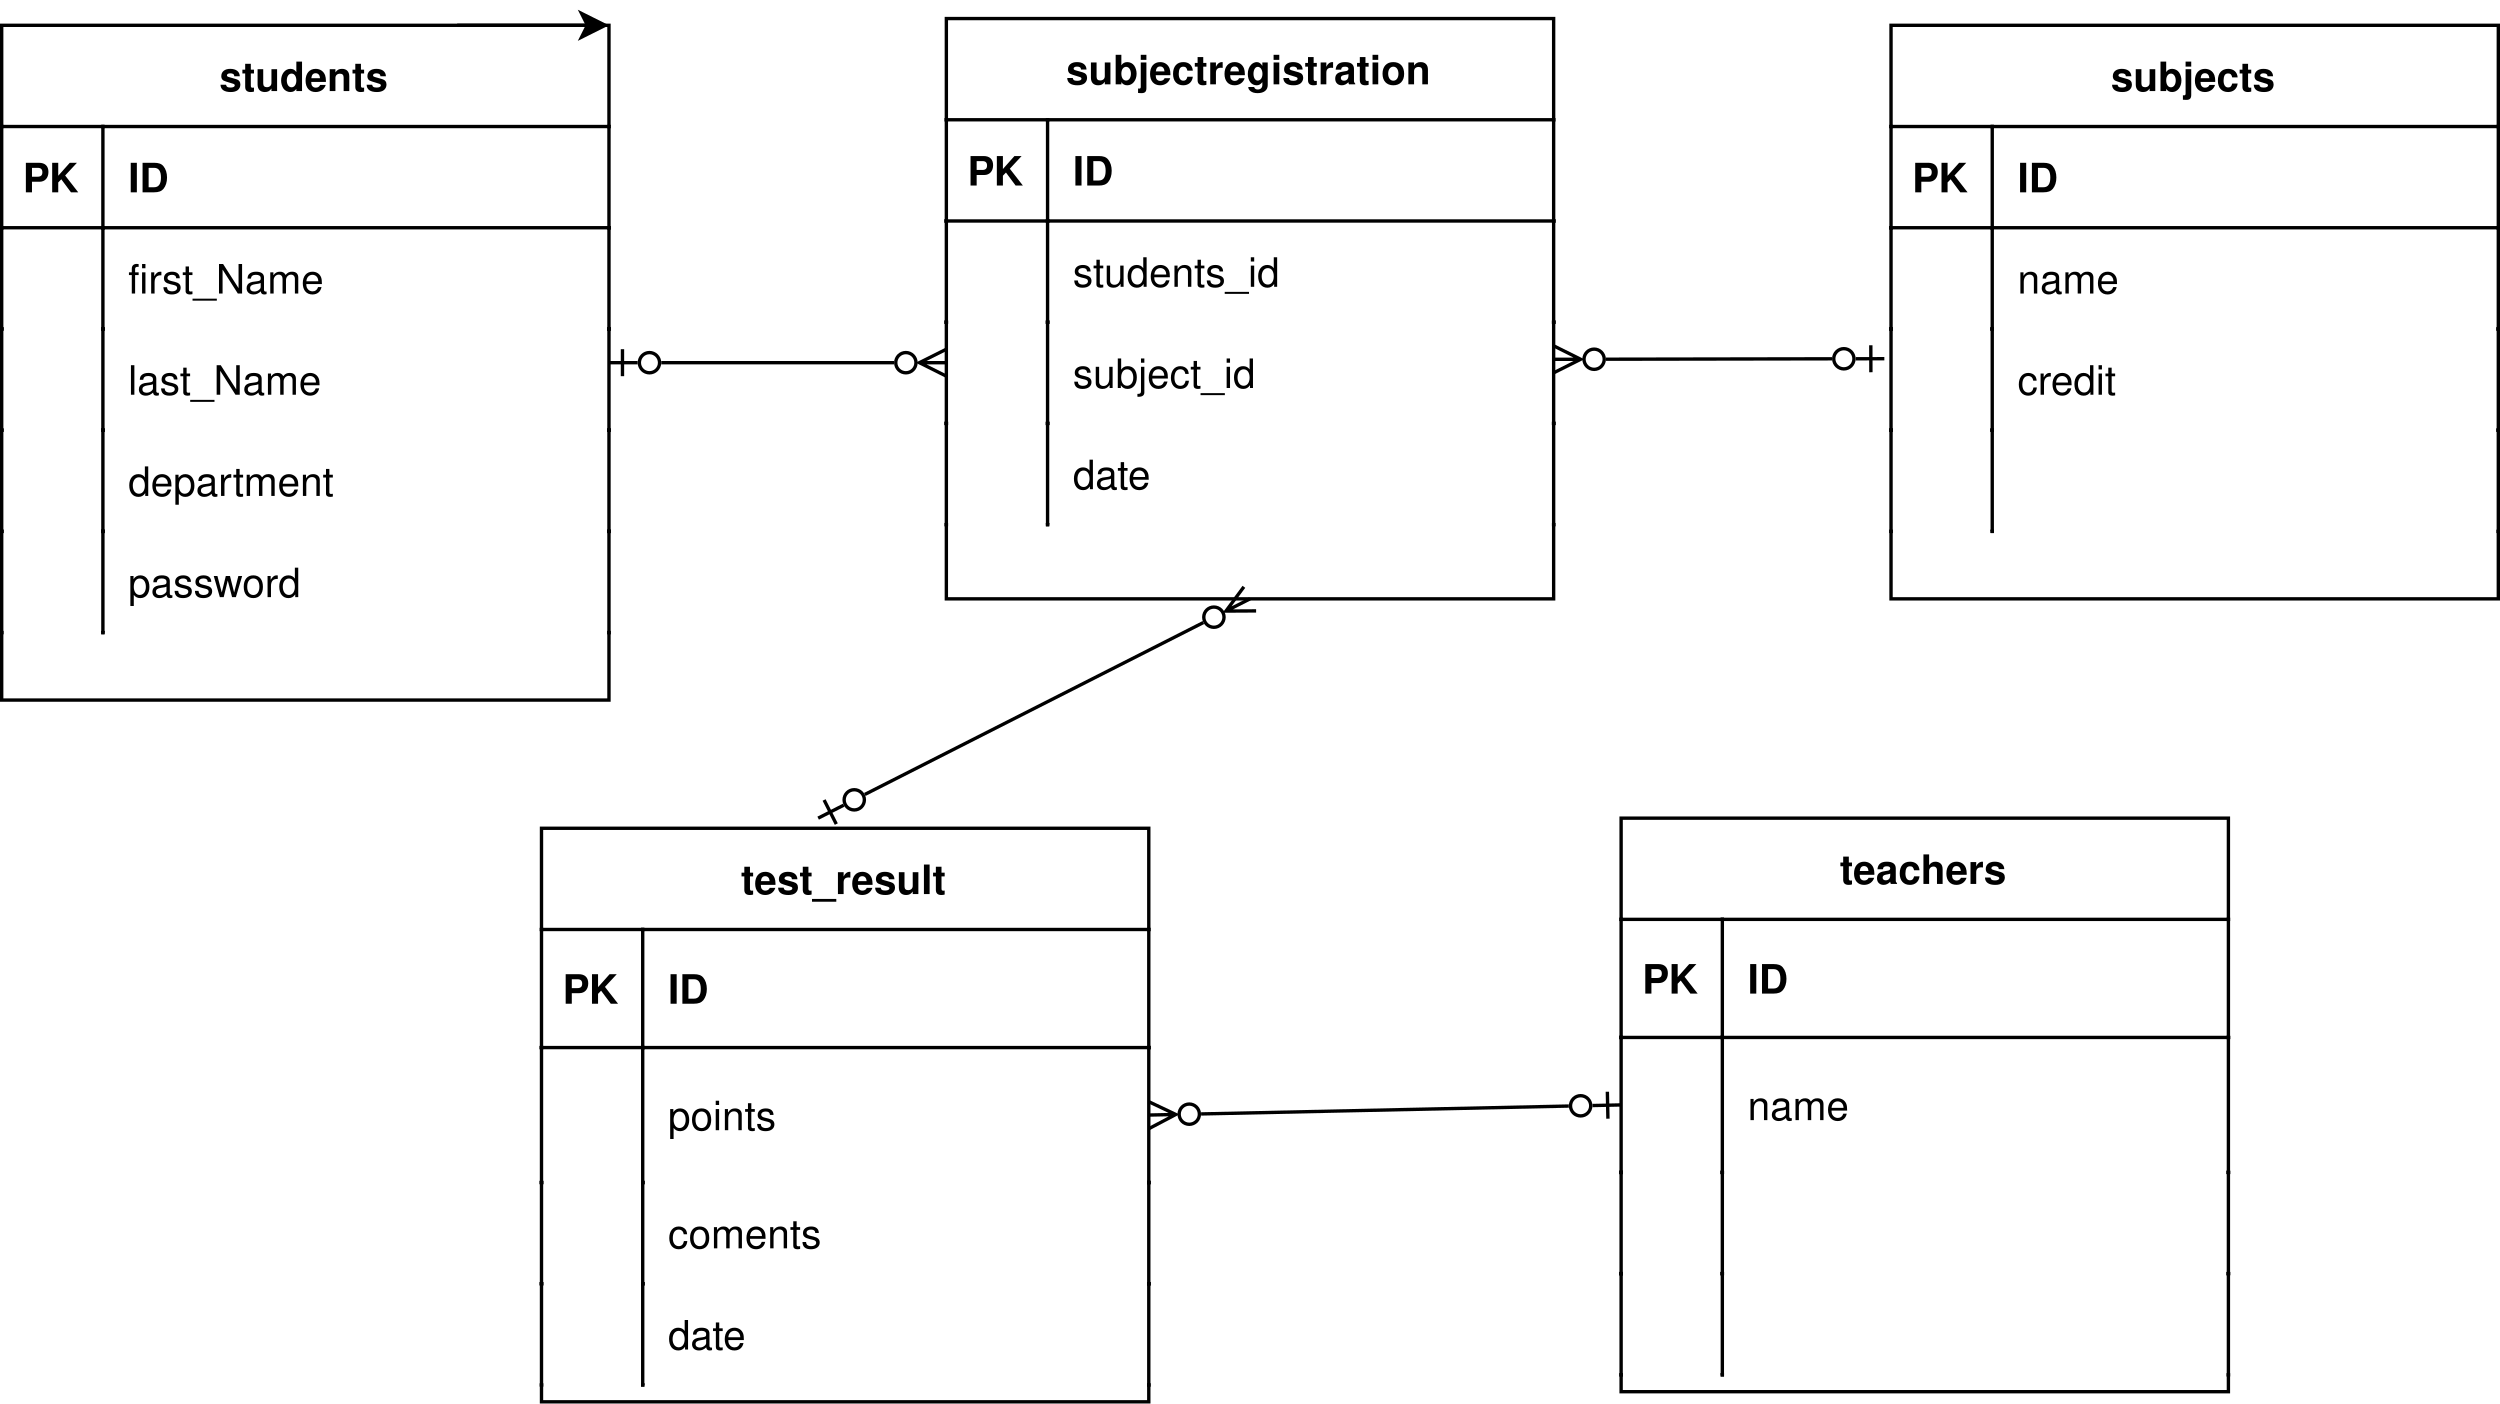
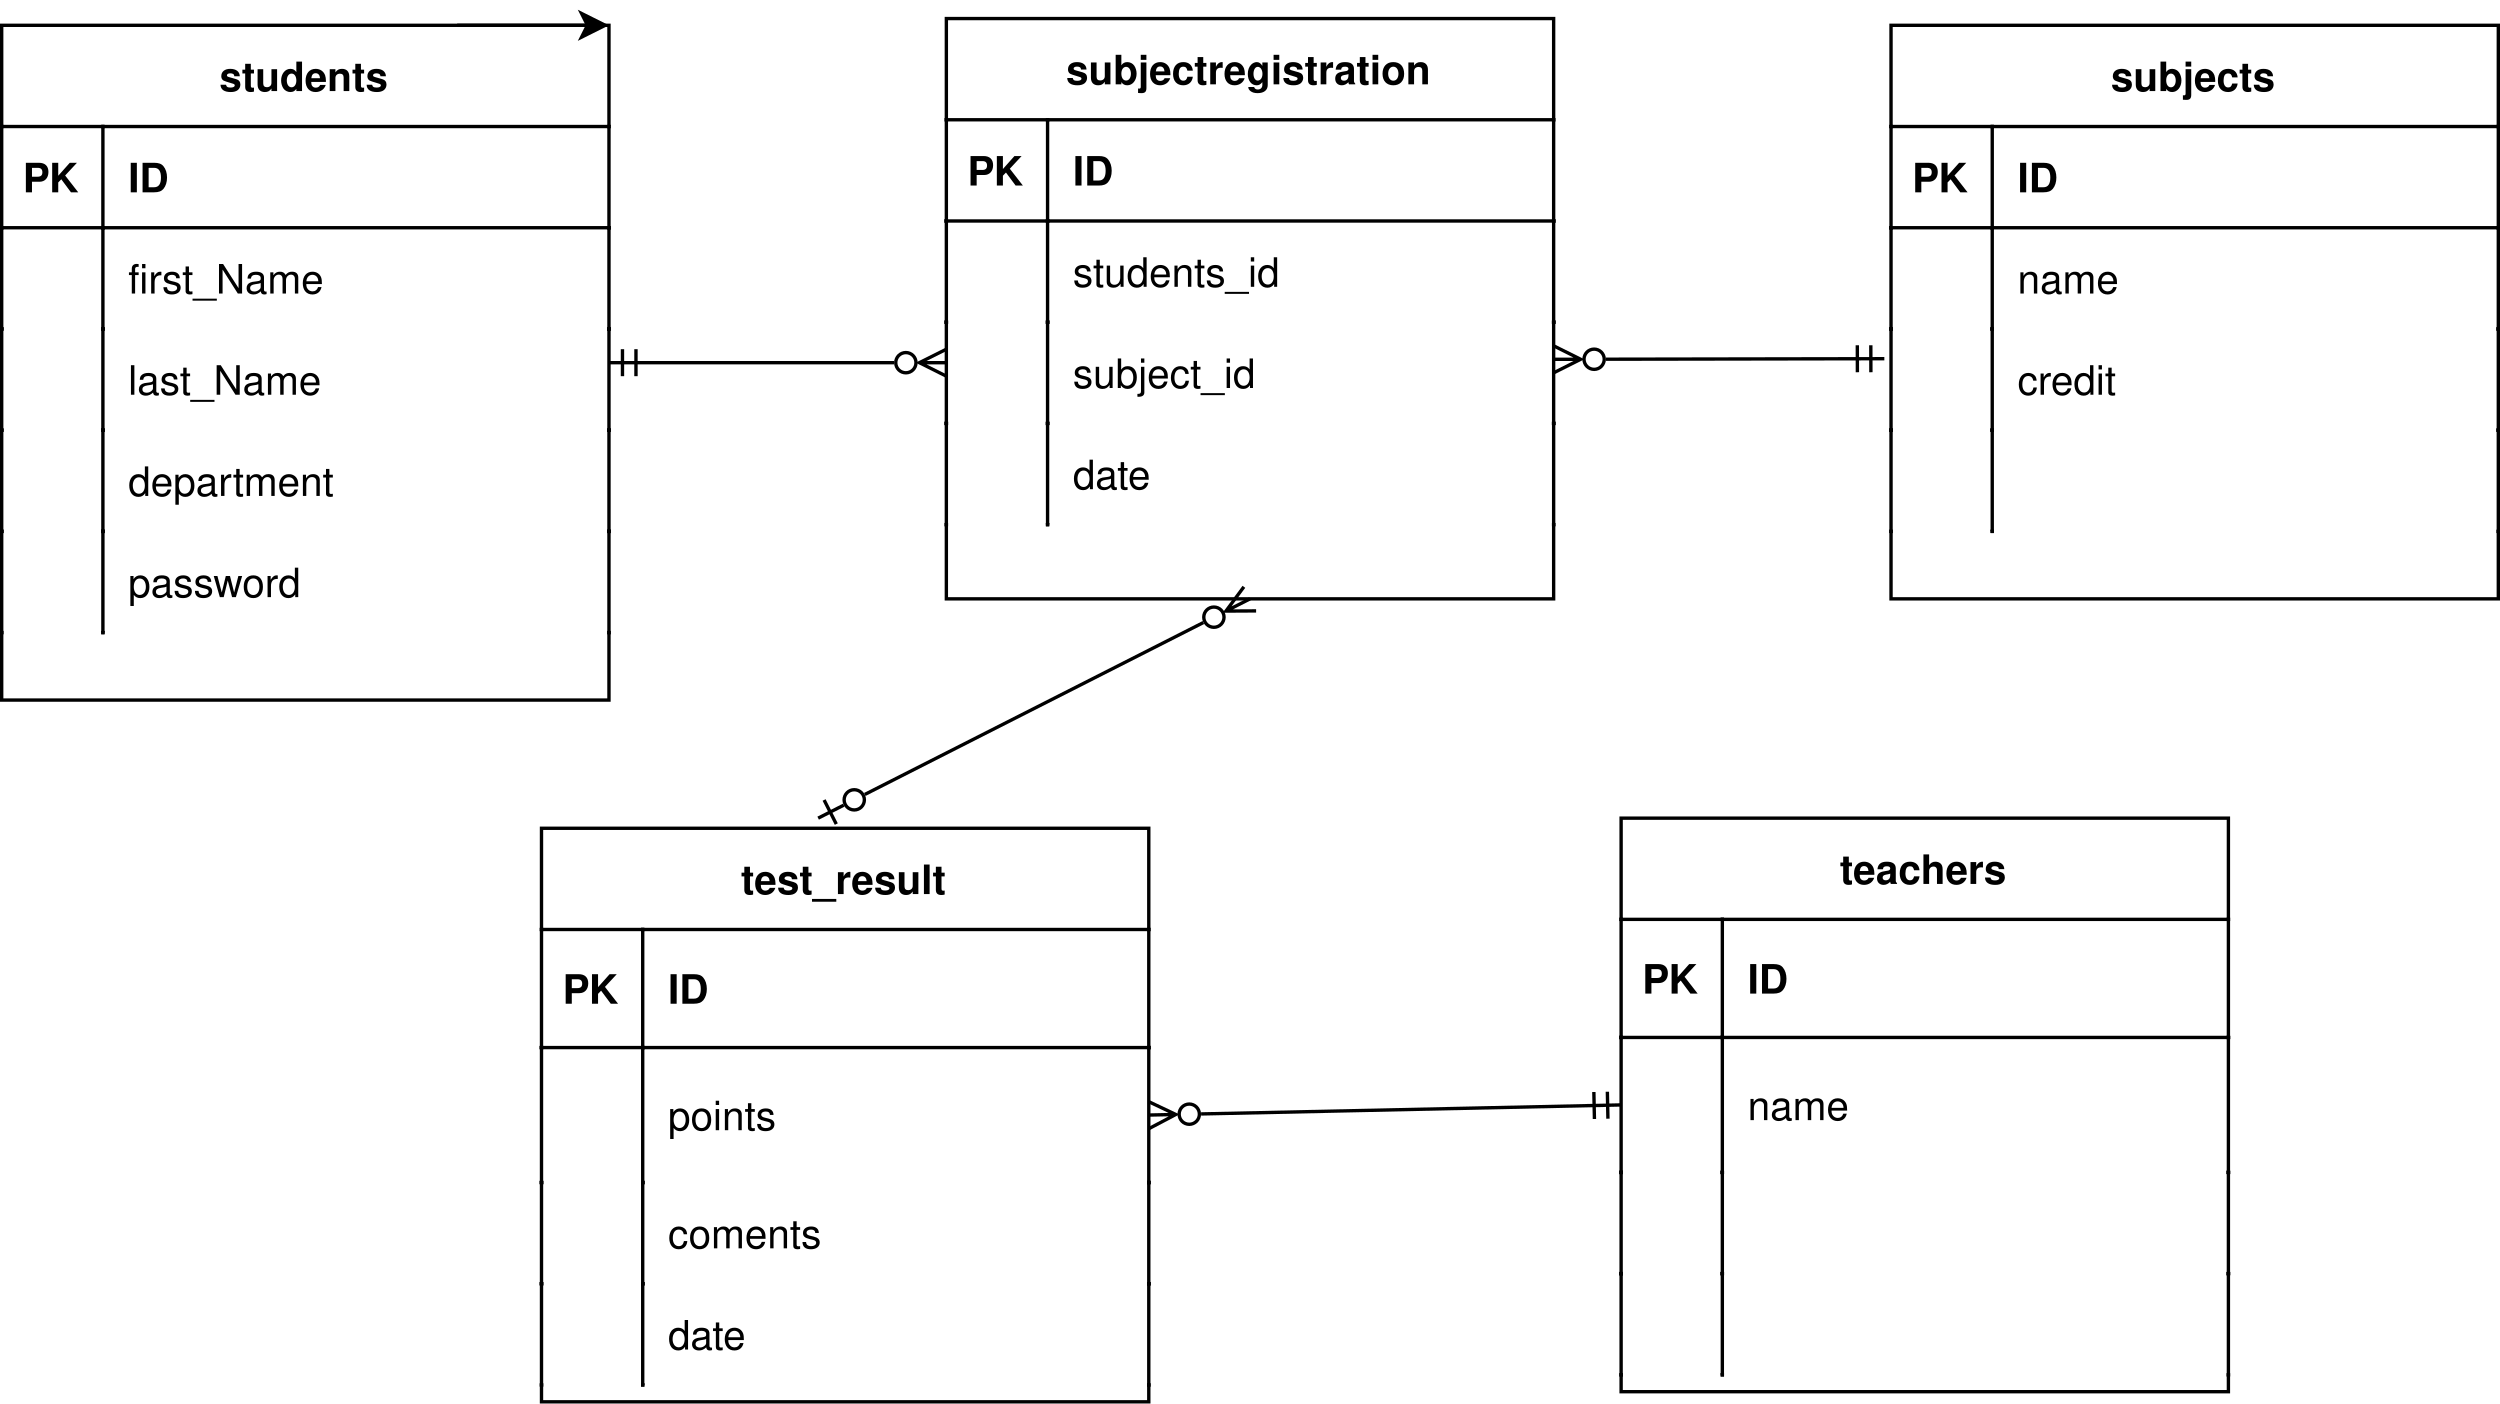
- <svg xmlns="http://www.w3.org/2000/svg" host="65bd71144e" version="1.1" width="741px" height="416px" viewBox="-0.5 -0.5 741 416" content="&lt;mxfile&gt;&lt;diagram id=&quot;-GBpEVrrF6LNIqLnKOfF&quot; name=&quot;ページ1&quot;&gt;7V1dj5s4FP01edwRhpCQx51M213tdLdqK237VLnBk7AiOAJnJumvXzvYfDlJbWAoMVSjChtjzD3XB/se7Eyc5fbwLoa7zXvso3BiW/5h4jxMbHvhzun/LOOYZsw8O81Yx4GfZoE841PwA/FMi+fuAx8lpYIE45AEu3LmCkcRWpFSHoxj/FIu9oTD8l13cI2kjE8rGMq5/wY+2aS5nj3P8/9AwXoj7gxmi/TMForC/EmSDfTxSyHLeTNxljHGJD3aHpYoZLYTdkmve3vhbNawGEVE5QLe4mcY7vmzJWTv04sT3j5yFA9Nm7pjhwR+Z1n3CYEx4dg4Fs2g1iYwiFBMM8ApHYZwlwSn4mnOJgj9R3jEeyIqEqn7p+CA/I8pNKwsRemRVsaSrPInWvkn3hh2GobBOqLHK9pWdsf7GCW0LY8wIbyEbApunWcUE3QoZHHTvEN4i0h8pEX42SlHibspEKi95KADj+dtCoDbFs+E3NHWWdU5FvSAw3EeGk+C5iIk9CFJAMOP1NdhtD6hUzY+s6Af491nGK8R4Rk7HDDbvXk+wc3NHIThEoeYYRjhiNVE8I6fDNGTuPY7JgRvBVT8ybNKT0/t3tM/aoeldedOXNrcJU2DPE3/WPGYLHGUkJh6DqsDUQBfEAPxDIBzZQA5Yo4iYE4LeC0kvD78pYfYiaxgjpg2GFYFjGqnwdRyT+GJbzaBT7v5WSt7ylYumNXRtCqvLDeAdm0wpM4bQYLu8T7yEwmqrJ1K6IlXSwG+Px9+MXyC49Ky98kOroJo/ZheOavg674CvofLvchtFW+l6loGHEiA95Ffqz7RL36ddcivwG4IWOv9E/mBqE+dXYH6KMQkenUk8J6COCHf/oZb1HeabR1Yk3lVTHVGGlWn0UWHNDq39PDpB2sKrxoWa87lMUoIjSJNDVxNJs25O5KmLmkqR2NaYc3ZLbKmcKuBsaYc1PQRQ2nLDGMEbWoAazJtAtcbeVObN90OeRO4mtOBfhBn5ljDYk4g4jkF6tzBJHnBsW8GceoAazJzOjMJ6GT//T/avlH4m7C4Zk3lD8xbIE1HHsD08TXXqfSXOWwvtT9HFmtvVPxz1McTBr34HFm8NVX90wDY5BfgVB7p9JFjO51K6HNsl/rftKlg24+pReZ4gyLYqS2BFxkTxNaA1GhKlTXekVK1KbVLLXA6NYNSHWUjm0SprgTeKmb2M4RU1UE1mlTlQM1Iqtqk2qlWOG0avukJq6pb2SRWbfrZfW/5VB1Ok/lU3LEAJ/LXSMRROEIbsg15Z0GHgHxhUNzNXZ78KroVPX44FBNHkYhog76IGljia/FMftEpJa6SQeNT3gTv4xVvLScXIig8z2LPcRXXGIWQBM+oVHczdW9e25pFY4KrxjzpDb+zZVs0483HHyjGn/F7GB3FubcBayE3qF8t+c+pDfREqRjHx7qbul4Ro9+sOwvMfgLUKfUBxQG12En1UEfPk+ED4ov89gDkl35gb+G8Q9vijSci5LNKV0tbxa/K3YBaFB4LxfjL/cp97PJ9XLfiVWmNtT/wkDmai1cxWgdsEEECHF2k7QHpWI5dRhwAT20cBOZ2c3qYy1H1Po5du13Cpq4//wIdS9R7+zpW5nuDGr16cozcVB1LA2CTx7OgaQjPwPiAPsd2uo5Njtv94h5a7xO5qbKRDSJYcOa7Kb5hwjdapudM2zqyJjOrmMSMzNqEWbuUs7ymAmQ/mDVzvEExqycPZPik3hhi1QDWaGJtOgAaiXXSsaTlNVUhe8Ksg1wP551ZD0frNoRTx5Vwp2GWvMzqJ0KMLJRwSaWslJwVX1JJpaq9yODwaNSr6xqVKHeWFlWkCoyka0gVVcPlUkUXBJJa+00BTcReUwY7qV5lrfLOXkwnbcpgRclLfNzz2p7hVtbx2GBRzzOqC4KyFQOv4BmuQkivhquc77SqPHBB0U5l3Gs+IgTfSUE7z8Tf84LvRRcqKqnAmsl+BRy7G8dyQNkfpmJZha5jUUe6WxT+icXr2c6o7qv52ZkdJgkdn36LUbIPL39FOCD51K70esdVlk/bCBSf2VJSb9BmoH4KNLYv1BVQ3RYwEze7fQU1d7/ms6Urlq0xW6rU1vZOdcPRUHUg1p091YZcqbq2MbclzPvItJ2GpGow7cxVY9ppG29Hx4xof+57jWn2mln1abZaW9tdTp7l5N8V9plq24dVk1rrw6xUXds4j1vb1WBSYClSaStfpDg3ubtd5lrDCueDM9vDrPD26m923Bh1jjH91A7j7nZ1qNPplDpvc387Z5j7253Z9cUcKVQHVKN505Jn8wTB1QbF4+Z29IxbUTnF8qyOotrWbWwT0m1UO3PZfka1LXmyfqtRbau9zUJuKaptyR/dGRvV1oDY6Ki2Ne4d0gbTdhrVtszYPCT3vWFFtS35mwpz9rnTAdXomLalOekfebQ0BukkMCM+0Lo13hzkunXQ+Nc4+8uZ4zr1FOFx7FmHMzsNZotf6bwxzgTqZjWKM3u3e2trv6SqDqhBnEmTMcakWDyGu8177CNW4n8=&lt;/diagram&gt;&lt;/mxfile&gt;">
+ <svg xmlns="http://www.w3.org/2000/svg" host="65bd71144e" version="1.1" width="741px" height="416px" viewBox="-0.5 -0.5 741 416" content="&lt;mxfile&gt;&lt;diagram id=&quot;-GBpEVrrF6LNIqLnKOfF&quot; name=&quot;ページ1&quot;&gt;7V1dj5s4FP01edwRhpCQx51M213tdLdqK237VLnBk7AiOAJnJumvXzvYfDlJbWAoMVSjChtjzD3XB/se7Eyc5fbwLoa7zXvso3BiW/5h4jxMbHvhzun/LOOYZsw8O81Yx4GfZoE841PwA/FMi+fuAx8lpYIE45AEu3LmCkcRWpFSHoxj/FIu9oTD8l13cI2kjE8rGMq5/wY+2aS5nj3P8/9AwXoj7gxmi/TMForC/EmSDfTxSyHLeTNxljHGJD3aHpYoZLYTdkmve3vhbNawGEVE5QLe4mcY7vmzJWTv04sT3j5yFA9Nm7pjhwR+Z1n3CYEx4dg4Fs2g1iYwiFBMM8ApHYZwlwSn4mnOJgj9R3jEeyIqEqn7p+CA/I8pNKwsRemRVsaSrPInWvkn3hh2GobBOqLHK9pWdsf7GCW0LY8wIbyEbApunWcUE3QoZHHTvEN4i0h8pEX42SlHibspEKi95KADj+dtCoDbFs+E3NHWWdU5FvSAw3EeGk+C5iIk9CFJAMOP1NdhtD6hUzY+s6Af491nGK8R4Rk7HDDbvXk+wc3NHIThEoeYYRjhiNVE8I6fDNGTuPY7JgRvBVT8ybNKT0/t3tM/aoeldedOXNrcJU2DPE3/WPGYLHGUkJh6DqsDUQBfEAPxDIBzZQA5Yo4iYE4LeC0kvD78pYfYiaxgjpg2GFYFjGqnwdRyT+GJbzaBT7v5WSt7ylYumNXRtCqvLDeAdm0wpM4bQYLu8T7yEwmqrJ1K6IlXSwG+Px9+MXyC49Ky98kOroJo/ZheOavg674CvofLvchtFW+l6loGHEiA95Ffqz7RL36ddcivwG4IWOv9E/mBqE+dXYH6KMQkenUk8J6COCHf/oZb1HeabR1Yk3lVTHVGGlWn0UWHNDq39PDpB2sKrxoWa87lMUoIjSJNDVxNJs25O5KmLmkqR2NaYc3ZLbKmcKuBsaYc1PQRQ2nLDGMEbWoAazJtAtcbeVObN90OeRO4mtOBfhBn5ljDYk4g4jkF6tzBJHnBsW8GceoAazJzOjMJ6GT//T/avlH4m7C4Zk3lD8xbIE1HHsD08TXXqfSXOWwvtT9HFmtvVPxz1McTBr34HFm8NVX90wDY5BfgVB7p9JFjO51K6HNsl/rftKlg24+pReZ4gyLYqS2BFxkTxNaA1GhKlTXekVK1KbVLLXA6NYNSHWUjm0SprgTeKmb2M4RU1UE1mlTlQM1Iqtqk2qlWOG0avukJq6pb2SRWbfrZfW/5VB1Ok/lU3LEAJ/LXSMRROEIbsg15Z0GHgHxhUNzNXZ78KroVPX44FBNHkYhog76IGljia/FMftEpJa6SQeNT3gTv4xVvLScXIig8z2LPcRXXGIWQBM+oVHczdW9e25pFY4KrxjzpDb+zZVs0483HHyjGn/F7GB3FubcBayE3qF8t+c+pDfREqRjHx7qbul4Ro9+sOwvMfgLUKfUBxQG12En1UEfPk+ED4ov89gDkl35gb+G8Q9vijSci5LNKV0tbxa/K3YBaFB4LxfjL/cp97PJ9XLfiVWmNtT/wkDmai1cxWgdsEEECHF2k7QHpWI5dRhwAT20cBOZ2c3qYy1H1Po5du13Cpq4//wIdS9R7+zpW5nuDGr16cozcVB1LA2CTx7OgaQjPwPiAPsd2uo5Njtv94h5a7xO5qbKRDSJYcOa7Kb5hwjdapudM2zqyJjOrmMSMzNqEWbuUs7ymAmQ/mDVzvEExqycPZPik3hhi1QDWaGJtOgAaiXXSsaTlNVUhe8Ksg1wP551ZD0frNoRTx5Vwp2GWvMzqJ0KMLJRwSaWslFTEly2M/FRQqSovMjQ8FvXqqkYlxp2lRRWp/iKpGlJF1WC5VNEFeaTWblNAE6/aIliO2AUJ7KR4lXXKO3sxnbQpgRXlLvFhz2v7hVtZw2ODRT2/qC4GylYLvIJfuArhPC1HudxhVRnggpadCrjXPERIvZOCap7Jvuel3osOVNRQgTWTvQo4djdu5YCyN0zFggpdt6JudLco/BPL1rM9Ud1X87Ize0sSOjL9FqNkH17+fnBAwqld6fOOqyycthEiPrOZpN5wzUDlFGhsXKgrnbotYCZudvvaae5+zedJVyxbY55Uqa3tPeqGo57qQKw7b6oNuVJ1bWNuS5j3kWk7DUbVYNqZq8a00zbejo4Zcf7c9xrT7DWz6tNstba2u5w8x8m/KOwz1bYPqya11odZqbq2cR43tavBpMBSpNJWvkVxbnJfu8y1hhXIB2c2hlnh7dVf67gx6hyj+akdxn3t6lCn0yl13ubOds4wd7Y7s9+LOSKoDqhG86Ylz+YJgqsNisdt7egZt6JwioVZHUW1rdvYIKTbqHbmsv2MalvyZP1Wo9pWe9uE3FJU25I/tzM2qq0BsdFRbWvcNaQNpu00qm2ZsW1I7nvDimpb8jcV5uxwpwOq0TFtS3PSP/JoaQzSSWBGfKB1a7w5yBXroPHvcPaXM8cV6inC49izDmd2GswWv895Y5wJ1M1qFGf2bt/W1n5DVR1QgziTJmOMSbF4DHeb99hHrMT/&lt;/diagram&gt;&lt;/mxfile&gt;">
  <defs>
    <clipPath id="mx-clip-0-37-30-30-0">
      <rect x="0" y="37" width="30" height="30" />
    </clipPath>
    <clipPath id="mx-clip-36-37-144-30-0">
      <rect x="36" y="37" width="144" height="30" />
    </clipPath>
    <clipPath id="mx-clip-36-67-144-30-0">
      <rect x="36" y="67" width="144" height="30" />
    </clipPath>
    <clipPath id="mx-clip-36-97-144-30-0">
      <rect x="36" y="97" width="144" height="30" />
    </clipPath>
    <clipPath id="mx-clip-36-127-144-30-0">
      <rect x="36" y="127" width="144" height="30" />
    </clipPath>
    <clipPath id="mx-clip-36-157-144-30-0">
      <rect x="36" y="157" width="144" height="30" />
    </clipPath>
    <clipPath id="mx-clip-560-37-30-30-0">
      <rect x="560" y="37" width="30" height="30" />
    </clipPath>
    <clipPath id="mx-clip-596-37-144-30-0">
      <rect x="596" y="37" width="144" height="30" />
    </clipPath>
    <clipPath id="mx-clip-596-67-144-30-0">
      <rect x="596" y="67" width="144" height="30" />
    </clipPath>
    <clipPath id="mx-clip-596-97-144-30-0">
      <rect x="596" y="97" width="144" height="30" />
    </clipPath>
    <clipPath id="mx-clip-280-35-30-30-0">
      <rect x="280" y="35" width="30" height="30" />
    </clipPath>
    <clipPath id="mx-clip-316-35-144-30-0">
      <rect x="316" y="35" width="144" height="30" />
    </clipPath>
    <clipPath id="mx-clip-316-65-144-30-0">
      <rect x="316" y="65" width="144" height="30" />
    </clipPath>
    <clipPath id="mx-clip-316-95-144-30-0">
      <rect x="316" y="95" width="144" height="30" />
    </clipPath>
    <clipPath id="mx-clip-316-125-144-30-0">
      <rect x="316" y="125" width="144" height="30" />
    </clipPath>
    <clipPath id="mx-clip-160-275-30-35-0">
      <rect x="160" y="275" width="30" height="35" />
    </clipPath>
    <clipPath id="mx-clip-196-275-144-35-0">
      <rect x="196" y="275" width="144" height="35" />
    </clipPath>
    <clipPath id="mx-clip-196-310-144-40-0">
      <rect x="196" y="310" width="144" height="40" />
    </clipPath>
    <clipPath id="mx-clip-196-350-144-30-0">
      <rect x="196" y="350" width="144" height="30" />
    </clipPath>
    <clipPath id="mx-clip-196-380-144-30-0">
      <rect x="196" y="380" width="144" height="30" />
    </clipPath>
    <clipPath id="mx-clip-480-272-30-35-0">
      <rect x="480" y="272" width="30" height="35" />
    </clipPath>
    <clipPath id="mx-clip-516-272-144-35-0">
      <rect x="516" y="272" width="144" height="35" />
    </clipPath>
    <clipPath id="mx-clip-516-307-144-40-0">
      <rect x="516" y="307" width="144" height="40" />
    </clipPath>
  </defs>
  <g>
    <path d="M 0 37 L 0 7 L 180 7 L 180 37" fill="rgb(255, 255, 255)" stroke="rgb(0, 0, 0)" stroke-miterlimit="10" pointer-events="all" />
    <path d="M 0 37 L 0 207 L 180 207 L 180 37" fill="none" stroke="rgb(0, 0, 0)" stroke-miterlimit="10" pointer-events="none" />
    <path d="M 0 37 L 180 37" fill="none" stroke="rgb(0, 0, 0)" stroke-miterlimit="10" pointer-events="none" />
    <path d="M 30 37 L 30 67 L 30 97 L 30 127 L 30 157 L 30 187" fill="none" stroke="rgb(0, 0, 0)" stroke-miterlimit="10" pointer-events="none" />
    <g fill="rgb(0, 0, 0)" font-family="Helvetica" font-weight="bold" pointer-events="none" text-anchor="middle" font-size="12px">
      <text x="89.5" y="26.5">
                students
            </text>
    </g>
    <path d="M 0 37 M 180 37 M 180 67 L 0 67" fill="none" stroke="rgb(0, 0, 0)" stroke-linecap="square" stroke-miterlimit="10" pointer-events="none" />
    <path d="M 0 37 M 30 37 M 30 67 M 0 67" fill="none" stroke="rgb(0, 0, 0)" stroke-linecap="square" stroke-miterlimit="10" pointer-events="none" />
    <g fill="rgb(0, 0, 0)" font-family="Helvetica" font-weight="bold" pointer-events="none" clip-path="url(#mx-clip-0-37-30-30-0)" text-anchor="middle" font-size="12px">
      <text x="14.5" y="56.5">
                PK
            </text>
    </g>
    <path d="M 30 37 M 180 37 M 180 67 M 30 67" fill="none" stroke="rgb(0, 0, 0)" stroke-linecap="square" stroke-miterlimit="10" pointer-events="none" />
    <g fill="rgb(0, 0, 0)" font-family="Helvetica" font-weight="bold" text-decoration="underline" pointer-events="none" clip-path="url(#mx-clip-36-37-144-30-0)" font-size="12px">
      <text x="37.5" y="56.5">
                ID
            </text>
    </g>
    <path d="M 0 67 M 180 67 M 180 97 M 0 97" fill="none" stroke="rgb(0, 0, 0)" stroke-linecap="square" stroke-miterlimit="10" pointer-events="none" />
    <path d="M 0 67 M 30 67 M 30 97 M 0 97" fill="none" stroke="rgb(0, 0, 0)" stroke-linecap="square" stroke-miterlimit="10" pointer-events="none" />
    <path d="M 30 67 M 180 67 M 180 97 M 30 97" fill="none" stroke="rgb(0, 0, 0)" stroke-linecap="square" stroke-miterlimit="10" pointer-events="none" />
    <g fill="rgb(0, 0, 0)" font-family="Helvetica" pointer-events="none" clip-path="url(#mx-clip-36-67-144-30-0)" font-size="12px">
      <text x="37.5" y="86.5">
                first_Name
            </text>
    </g>
    <path d="M 0 97 M 180 97 M 180 127 M 0 127" fill="none" stroke="rgb(0, 0, 0)" stroke-linecap="square" stroke-miterlimit="10" pointer-events="none" />
    <path d="M 0 97 M 30 97 M 30 127 M 0 127" fill="none" stroke="rgb(0, 0, 0)" stroke-linecap="square" stroke-miterlimit="10" pointer-events="none" />
    <path d="M 30 97 M 180 97 M 180 127 M 30 127" fill="none" stroke="rgb(0, 0, 0)" stroke-linecap="square" stroke-miterlimit="10" pointer-events="none" />
    <g fill="rgb(0, 0, 0)" font-family="Helvetica" pointer-events="none" clip-path="url(#mx-clip-36-97-144-30-0)" font-size="12px">
      <text x="37.5" y="116.5">
                last_Name
            </text>
    </g>
    <path d="M 0 127 M 180 127 M 180 157 M 0 157" fill="none" stroke="rgb(0, 0, 0)" stroke-linecap="square" stroke-miterlimit="10" pointer-events="none" />
    <path d="M 0 127 M 30 127 M 30 157 M 0 157" fill="none" stroke="rgb(0, 0, 0)" stroke-linecap="square" stroke-miterlimit="10" pointer-events="none" />
    <path d="M 30 127 M 180 127 M 180 157 M 30 157" fill="none" stroke="rgb(0, 0, 0)" stroke-linecap="square" stroke-miterlimit="10" pointer-events="none" />
    <g fill="rgb(0, 0, 0)" font-family="Helvetica" pointer-events="none" clip-path="url(#mx-clip-36-127-144-30-0)" font-size="12px">
      <text x="37.5" y="146.5">
                department
            </text>
    </g>
    <path d="M 0 157 M 180 157 M 180 187 M 0 187" fill="none" stroke="rgb(0, 0, 0)" stroke-linecap="square" stroke-miterlimit="10" pointer-events="none" />
    <path d="M 0 157 M 30 157 M 30 187 M 0 187" fill="none" stroke="rgb(0, 0, 0)" stroke-linecap="square" stroke-miterlimit="10" pointer-events="none" />
    <path d="M 30 157 M 180 157 M 180 187 M 30 187" fill="none" stroke="rgb(0, 0, 0)" stroke-linecap="square" stroke-miterlimit="10" pointer-events="none" />
    <g fill="rgb(0, 0, 0)" font-family="Helvetica" pointer-events="none" clip-path="url(#mx-clip-36-157-144-30-0)" font-size="12px">
      <text x="37.5" y="176.5">
                password
            </text>
    </g>
    <path d="M 560 37 L 560 7 L 740 7 L 740 37" fill="rgb(255, 255, 255)" stroke="rgb(0, 0, 0)" stroke-miterlimit="10" pointer-events="none" />
    <path d="M 560 37 L 560 177 L 740 177 L 740 37" fill="none" stroke="rgb(0, 0, 0)" stroke-miterlimit="10" pointer-events="none" />
    <path d="M 560 37 L 740 37" fill="none" stroke="rgb(0, 0, 0)" stroke-miterlimit="10" pointer-events="none" />
    <path d="M 590 37 L 590 67 L 590 97 L 590 127 L 590 157" fill="none" stroke="rgb(0, 0, 0)" stroke-miterlimit="10" pointer-events="none" />
    <g fill="rgb(0, 0, 0)" font-family="Helvetica" font-weight="bold" pointer-events="none" text-anchor="middle" font-size="12px">
      <text x="649.5" y="26.5">
                subjects
            </text>
    </g>
    <path d="M 560 37 M 740 37 M 740 67 L 560 67" fill="none" stroke="rgb(0, 0, 0)" stroke-linecap="square" stroke-miterlimit="10" pointer-events="none" />
    <path d="M 560 37 M 590 37 M 590 67 M 560 67" fill="none" stroke="rgb(0, 0, 0)" stroke-linecap="square" stroke-miterlimit="10" pointer-events="none" />
    <g fill="rgb(0, 0, 0)" font-family="Helvetica" font-weight="bold" pointer-events="none" clip-path="url(#mx-clip-560-37-30-30-0)" text-anchor="middle" font-size="12px">
      <text x="574.5" y="56.5">
                PK
            </text>
    </g>
    <path d="M 590 37 M 740 37 M 740 67 M 590 67" fill="none" stroke="rgb(0, 0, 0)" stroke-linecap="square" stroke-miterlimit="10" pointer-events="none" />
    <g fill="rgb(0, 0, 0)" font-family="Helvetica" font-weight="bold" text-decoration="underline" pointer-events="none" clip-path="url(#mx-clip-596-37-144-30-0)" font-size="12px">
      <text x="597.5" y="56.5">
                ID
            </text>
    </g>
    <path d="M 560 67 M 740 67 M 740 97 M 560 97" fill="none" stroke="rgb(0, 0, 0)" stroke-linecap="square" stroke-miterlimit="10" pointer-events="none" />
    <path d="M 560 67 M 590 67 M 590 97 M 560 97" fill="none" stroke="rgb(0, 0, 0)" stroke-linecap="square" stroke-miterlimit="10" pointer-events="none" />
    <path d="M 590 67 M 740 67 M 740 97 M 590 97" fill="none" stroke="rgb(0, 0, 0)" stroke-linecap="square" stroke-miterlimit="10" pointer-events="none" />
    <g fill="rgb(0, 0, 0)" font-family="Helvetica" pointer-events="none" clip-path="url(#mx-clip-596-67-144-30-0)" font-size="12px">
      <text x="597.5" y="86.5">
                name
            </text>
    </g>
    <path d="M 560 97 M 740 97 M 740 127 M 560 127" fill="none" stroke="rgb(0, 0, 0)" stroke-linecap="square" stroke-miterlimit="10" pointer-events="none" />
    <path d="M 560 97 M 590 97 M 590 127 M 560 127" fill="none" stroke="rgb(0, 0, 0)" stroke-linecap="square" stroke-miterlimit="10" pointer-events="none" />
    <path d="M 590 97 M 740 97 M 740 127 M 590 127" fill="none" stroke="rgb(0, 0, 0)" stroke-linecap="square" stroke-miterlimit="10" pointer-events="none" />
    <g fill="rgb(0, 0, 0)" font-family="Helvetica" pointer-events="none" clip-path="url(#mx-clip-596-97-144-30-0)" font-size="12px">
      <text x="597.5" y="116.5">
                credit
            </text>
    </g>
    <path d="M 560 127 M 740 127 M 740 157 M 560 157" fill="none" stroke="rgb(0, 0, 0)" stroke-linecap="square" stroke-miterlimit="10" pointer-events="none" />
    <path d="M 560 127 M 590 127 M 590 157 M 560 157" fill="none" stroke="rgb(0, 0, 0)" stroke-linecap="square" stroke-miterlimit="10" pointer-events="none" />
    <path d="M 590 127 M 740 127 M 740 157 M 590 157" fill="none" stroke="rgb(0, 0, 0)" stroke-linecap="square" stroke-miterlimit="10" pointer-events="none" />
    <path d="M 135 7 L 173.63 7" fill="none" stroke="rgb(0, 0, 0)" stroke-miterlimit="10" pointer-events="none" />
    <path d="M 178.88 7 L 171.88 10.5 L 173.63 7 L 171.88 3.5 Z" fill="rgb(0, 0, 0)" stroke="rgb(0, 0, 0)" stroke-miterlimit="10" pointer-events="none" />
    <path d="M 356.18 184.02 L 255.82 234.98" fill="none" stroke="rgb(0, 0, 0)" stroke-miterlimit="10" pointer-events="none" />
    <ellipse cx="359.3" cy="182.43" rx="3" ry="3" fill="none" stroke="rgb(0, 0, 0)" pointer-events="none" />
    <path d="M 368.19 173.43 L 362.87 180.62 L 371.81 180.57 M 362.87 180.62 L 370 177" fill="none" stroke="rgb(0, 0, 0)" stroke-miterlimit="10" pointer-events="none" />
    <ellipse cx="252.7" cy="236.57" rx="3" ry="3" fill="none" stroke="rgb(0, 0, 0)" pointer-events="none" />
    <path d="M 243.76 236.62 L 247.38 243.76 M 249.58 238.15 L 242 242" fill="none" stroke="rgb(0, 0, 0)" stroke-miterlimit="10" pointer-events="none" />
    <path d="M 280 35 L 280 5 L 460 5 L 460 35" fill="rgb(255, 255, 255)" stroke="rgb(0, 0, 0)" stroke-miterlimit="10" pointer-events="none" />
    <path d="M 280 35 L 280 177 L 460 177 L 460 35" fill="none" stroke="rgb(0, 0, 0)" stroke-miterlimit="10" pointer-events="none" />
    <path d="M 280 35 L 460 35" fill="none" stroke="rgb(0, 0, 0)" stroke-miterlimit="10" pointer-events="none" />
    <path d="M 310 35 L 310 65 L 310 95 L 310 125 L 310 155" fill="none" stroke="rgb(0, 0, 0)" stroke-miterlimit="10" pointer-events="none" />
    <g fill="rgb(0, 0, 0)" font-family="Helvetica" font-weight="bold" pointer-events="none" text-anchor="middle" font-size="12px">
      <text x="369.5" y="24.5">
                subjectregistration
            </text>
    </g>
    <path d="M 280 35 M 460 35 M 460 65 L 280 65" fill="none" stroke="rgb(0, 0, 0)" stroke-linecap="square" stroke-miterlimit="10" pointer-events="none" />
    <path d="M 280 35 M 310 35 M 310 65 M 280 65" fill="none" stroke="rgb(0, 0, 0)" stroke-linecap="square" stroke-miterlimit="10" pointer-events="none" />
    <g fill="rgb(0, 0, 0)" font-family="Helvetica" font-weight="bold" pointer-events="none" clip-path="url(#mx-clip-280-35-30-30-0)" text-anchor="middle" font-size="12px">
      <text x="294.5" y="54.5">
                PK
            </text>
    </g>
    <path d="M 310 35 M 460 35 M 460 65 M 310 65" fill="none" stroke="rgb(0, 0, 0)" stroke-linecap="square" stroke-miterlimit="10" pointer-events="none" />
    <g fill="rgb(0, 0, 0)" font-family="Helvetica" font-weight="bold" text-decoration="underline" pointer-events="none" clip-path="url(#mx-clip-316-35-144-30-0)" font-size="12px">
      <text x="317.5" y="54.5">
                ID
            </text>
    </g>
    <path d="M 280 65 M 460 65 M 460 95 M 280 95" fill="none" stroke="rgb(0, 0, 0)" stroke-linecap="square" stroke-miterlimit="10" pointer-events="none" />
    <path d="M 280 65 M 310 65 M 310 95 M 280 95" fill="none" stroke="rgb(0, 0, 0)" stroke-linecap="square" stroke-miterlimit="10" pointer-events="none" />
    <path d="M 310 65 M 460 65 M 460 95 M 310 95" fill="none" stroke="rgb(0, 0, 0)" stroke-linecap="square" stroke-miterlimit="10" pointer-events="none" />
    <g fill="rgb(0, 0, 0)" font-family="Helvetica" pointer-events="none" clip-path="url(#mx-clip-316-65-144-30-0)" font-size="12px">
      <text x="317.5" y="84.5">
                students_id
            </text>
    </g>
    <path d="M 280 95 M 460 95 M 460 125 M 280 125" fill="none" stroke="rgb(0, 0, 0)" stroke-linecap="square" stroke-miterlimit="10" pointer-events="none" />
    <path d="M 280 95 M 310 95 M 310 125 M 280 125" fill="none" stroke="rgb(0, 0, 0)" stroke-linecap="square" stroke-miterlimit="10" pointer-events="none" />
    <path d="M 310 95 M 460 95 M 460 125 M 310 125" fill="none" stroke="rgb(0, 0, 0)" stroke-linecap="square" stroke-miterlimit="10" pointer-events="none" />
    <g fill="rgb(0, 0, 0)" font-family="Helvetica" pointer-events="none" clip-path="url(#mx-clip-316-95-144-30-0)" font-size="12px">
      <text x="317.5" y="114.5">
                subject_id
            </text>
    </g>
    <path d="M 280 125 M 460 125 M 460 155 M 280 155" fill="none" stroke="rgb(0, 0, 0)" stroke-linecap="square" stroke-miterlimit="10" pointer-events="none" />
    <path d="M 280 125 M 310 125 M 310 155 M 280 155" fill="none" stroke="rgb(0, 0, 0)" stroke-linecap="square" stroke-miterlimit="10" pointer-events="none" />
    <path d="M 310 125 M 460 125 M 460 155 M 310 155" fill="none" stroke="rgb(0, 0, 0)" stroke-linecap="square" stroke-miterlimit="10" pointer-events="none" />
    <g fill="rgb(0, 0, 0)" font-family="Helvetica" pointer-events="none" clip-path="url(#mx-clip-316-125-144-30-0)" font-size="12px">
      <text x="317.5" y="144.5">
                date
            </text>
    </g>
-     <path d="M 195.5 107 L 264.5 107" fill="none" stroke="rgb(0, 0, 0)" stroke-miterlimit="10" pointer-events="none" />
-     <ellipse cx="192" cy="107" rx="3" ry="3" fill="none" stroke="rgb(0, 0, 0)" pointer-events="none" />
-     <path d="M 184 103 L 184 111 M 188.5 107 L 180 107" fill="none" stroke="rgb(0, 0, 0)" stroke-miterlimit="10" pointer-events="none" />
+     <path d="M 180 107 L 264.5 107" fill="none" stroke="rgb(0, 0, 0)" stroke-miterlimit="10" pointer-events="none" />
+     <path d="M 184 103 L 184 111 M 188 103 L 188 111" fill="none" stroke="rgb(0, 0, 0)" stroke-miterlimit="10" pointer-events="none" />
    <ellipse cx="268" cy="107" rx="3" ry="3" fill="none" stroke="rgb(0, 0, 0)" pointer-events="none" />
    <path d="M 280 103 L 272 107 L 280 111 M 272 107 L 280 107" fill="none" stroke="rgb(0, 0, 0)" stroke-miterlimit="10" pointer-events="none" />
-     <path d="M 475.5 105.97 L 542.52 105.85" fill="none" stroke="rgb(0, 0, 0)" stroke-miterlimit="10" pointer-events="none" />
+     <path d="M 475.5 105.97 L 558.02 105.82" fill="none" stroke="rgb(0, 0, 0)" stroke-miterlimit="10" pointer-events="none" />
    <ellipse cx="472" cy="105.98" rx="3" ry="3" fill="none" stroke="rgb(0, 0, 0)" pointer-events="none" />
    <path d="M 460.01 110 L 468 105.99 L 459.99 102 M 468 105.99 L 460 106" fill="none" stroke="rgb(0, 0, 0)" stroke-miterlimit="10" pointer-events="none" />
-     <ellipse cx="546.02" cy="105.84" rx="3" ry="3" fill="none" stroke="rgb(0, 0, 0)" pointer-events="none" />
-     <path d="M 554.03 109.83 L 554.01 101.83 M 549.52 105.84 L 558.02 105.82" fill="none" stroke="rgb(0, 0, 0)" stroke-miterlimit="10" pointer-events="none" />
-     <path d="M 464.5 327.33 L 355.5 329.67" fill="none" stroke="rgb(0, 0, 0)" stroke-miterlimit="10" pointer-events="none" />
-     <ellipse cx="468" cy="327.26" rx="3" ry="3" fill="none" stroke="rgb(0, 0, 0)" pointer-events="none" />
-     <path d="M 476.09 331.08 L 475.92 323.09 M 471.5 327.18 L 480 327" fill="none" stroke="rgb(0, 0, 0)" stroke-miterlimit="10" pointer-events="none" />
+     <path d="M 554.03 109.83 L 554.01 101.83 M 550.03 109.83 L 550.01 101.83" fill="none" stroke="rgb(0, 0, 0)" stroke-miterlimit="10" pointer-events="none" />
+     <path d="M 480 327 L 355.5 329.67" fill="none" stroke="rgb(0, 0, 0)" stroke-miterlimit="10" pointer-events="none" />
+     <path d="M 476.09 331.08 L 475.92 323.09 M 472.09 331.17 L 471.92 323.17" fill="none" stroke="rgb(0, 0, 0)" stroke-miterlimit="10" pointer-events="none" />
    <ellipse cx="352" cy="329.74" rx="3" ry="3" fill="none" stroke="rgb(0, 0, 0)" pointer-events="none" />
    <path d="M 340.09 334 L 348 329.83 L 339.91 326 M 348 329.83 L 340 330" fill="none" stroke="rgb(0, 0, 0)" stroke-miterlimit="10" pointer-events="none" />
    <path d="M 160 275 L 160 245 L 340 245 L 340 275" fill="rgb(255, 255, 255)" stroke="rgb(0, 0, 0)" stroke-miterlimit="10" pointer-events="none" />
    <path d="M 160 275 L 160 415 L 340 415 L 340 275" fill="none" stroke="rgb(0, 0, 0)" stroke-miterlimit="10" pointer-events="none" />
    <path d="M 160 275 L 340 275" fill="none" stroke="rgb(0, 0, 0)" stroke-miterlimit="10" pointer-events="none" />
    <path d="M 190 275 L 190 310 L 190 350 L 190 380 L 190 410" fill="none" stroke="rgb(0, 0, 0)" stroke-miterlimit="10" pointer-events="none" />
    <g fill="rgb(0, 0, 0)" font-family="Helvetica" font-weight="bold" pointer-events="none" text-anchor="middle" font-size="12px">
      <text x="249.5" y="264.5">
                test_result
            </text>
    </g>
    <path d="M 160 275 M 340 275 M 340 310 L 160 310" fill="none" stroke="rgb(0, 0, 0)" stroke-linecap="square" stroke-miterlimit="10" pointer-events="none" />
    <path d="M 160 275 M 190 275 M 190 310 M 160 310" fill="none" stroke="rgb(0, 0, 0)" stroke-linecap="square" stroke-miterlimit="10" pointer-events="none" />
    <g fill="rgb(0, 0, 0)" font-family="Helvetica" font-weight="bold" pointer-events="none" clip-path="url(#mx-clip-160-275-30-35-0)" text-anchor="middle" font-size="12px">
      <text x="174.5" y="297">
                PK
            </text>
    </g>
    <path d="M 190 275 M 340 275 M 340 310 M 190 310" fill="none" stroke="rgb(0, 0, 0)" stroke-linecap="square" stroke-miterlimit="10" pointer-events="none" />
    <g fill="rgb(0, 0, 0)" font-family="Helvetica" font-weight="bold" text-decoration="underline" pointer-events="none" clip-path="url(#mx-clip-196-275-144-35-0)" font-size="12px">
      <text x="197.5" y="297">
                ID
            </text>
    </g>
    <path d="M 160 310 M 340 310 M 340 350 M 160 350" fill="none" stroke="rgb(0, 0, 0)" stroke-linecap="square" stroke-miterlimit="10" pointer-events="none" />
    <path d="M 160 310 M 190 310 M 190 350 M 160 350" fill="none" stroke="rgb(0, 0, 0)" stroke-linecap="square" stroke-miterlimit="10" pointer-events="none" />
    <path d="M 190 310 M 340 310 M 340 350 M 190 350" fill="none" stroke="rgb(0, 0, 0)" stroke-linecap="square" stroke-miterlimit="10" pointer-events="none" />
    <g fill="rgb(0, 0, 0)" font-family="Helvetica" pointer-events="none" clip-path="url(#mx-clip-196-310-144-40-0)" font-size="12px">
      <text x="197.5" y="334.5">
                points
            </text>
    </g>
    <path d="M 160 350 M 340 350 M 340 380 M 160 380" fill="none" stroke="rgb(0, 0, 0)" stroke-linecap="square" stroke-miterlimit="10" pointer-events="none" />
    <path d="M 160 350 M 190 350 M 190 380 M 160 380" fill="none" stroke="rgb(0, 0, 0)" stroke-linecap="square" stroke-miterlimit="10" pointer-events="none" />
    <path d="M 190 350 M 340 350 M 340 380 M 190 380" fill="none" stroke="rgb(0, 0, 0)" stroke-linecap="square" stroke-miterlimit="10" pointer-events="none" />
    <g fill="rgb(0, 0, 0)" font-family="Helvetica" pointer-events="none" clip-path="url(#mx-clip-196-350-144-30-0)" font-size="12px">
      <text x="197.5" y="369.5">
                coments
            </text>
    </g>
    <path d="M 160 380 M 340 380 M 340 410 M 160 410" fill="none" stroke="rgb(0, 0, 0)" stroke-linecap="square" stroke-miterlimit="10" pointer-events="none" />
    <path d="M 160 380 M 190 380 M 190 410 M 160 410" fill="none" stroke="rgb(0, 0, 0)" stroke-linecap="square" stroke-miterlimit="10" pointer-events="none" />
    <path d="M 190 380 M 340 380 M 340 410 M 190 410" fill="none" stroke="rgb(0, 0, 0)" stroke-linecap="square" stroke-miterlimit="10" pointer-events="none" />
    <g fill="rgb(0, 0, 0)" font-family="Helvetica" pointer-events="none" clip-path="url(#mx-clip-196-380-144-30-0)" font-size="12px">
      <text x="197.5" y="399.5">
                date
            </text>
    </g>
    <path d="M 480 272 L 480 242 L 660 242 L 660 272" fill="rgb(255, 255, 255)" stroke="rgb(0, 0, 0)" stroke-miterlimit="10" pointer-events="none" />
    <path d="M 480 272 L 480 412 L 660 412 L 660 272" fill="none" stroke="rgb(0, 0, 0)" stroke-miterlimit="10" pointer-events="none" />
    <path d="M 480 272 L 660 272" fill="none" stroke="rgb(0, 0, 0)" stroke-miterlimit="10" pointer-events="none" />
    <path d="M 510 272 L 510 307 L 510 347 L 510 377 L 510 407" fill="none" stroke="rgb(0, 0, 0)" stroke-miterlimit="10" pointer-events="none" />
    <g fill="rgb(0, 0, 0)" font-family="Helvetica" font-weight="bold" pointer-events="none" text-anchor="middle" font-size="12px">
      <text x="569.5" y="261.5">
                teachers
            </text>
    </g>
    <path d="M 480 272 M 660 272 M 660 307 L 480 307" fill="none" stroke="rgb(0, 0, 0)" stroke-linecap="square" stroke-miterlimit="10" pointer-events="none" />
    <path d="M 480 272 M 510 272 M 510 307 M 480 307" fill="none" stroke="rgb(0, 0, 0)" stroke-linecap="square" stroke-miterlimit="10" pointer-events="none" />
    <g fill="rgb(0, 0, 0)" font-family="Helvetica" font-weight="bold" pointer-events="none" clip-path="url(#mx-clip-480-272-30-35-0)" text-anchor="middle" font-size="12px">
      <text x="494.5" y="294">
                PK
            </text>
    </g>
    <path d="M 510 272 M 660 272 M 660 307 M 510 307" fill="none" stroke="rgb(0, 0, 0)" stroke-linecap="square" stroke-miterlimit="10" pointer-events="none" />
    <g fill="rgb(0, 0, 0)" font-family="Helvetica" font-weight="bold" text-decoration="underline" pointer-events="none" clip-path="url(#mx-clip-516-272-144-35-0)" font-size="12px">
      <text x="517.5" y="294">
                ID
            </text>
    </g>
    <path d="M 480 307 M 660 307 M 660 347 M 480 347" fill="none" stroke="rgb(0, 0, 0)" stroke-linecap="square" stroke-miterlimit="10" pointer-events="none" />
    <path d="M 480 307 M 510 307 M 510 347 M 480 347" fill="none" stroke="rgb(0, 0, 0)" stroke-linecap="square" stroke-miterlimit="10" pointer-events="none" />
    <path d="M 510 307 M 660 307 M 660 347 M 510 347" fill="none" stroke="rgb(0, 0, 0)" stroke-linecap="square" stroke-miterlimit="10" pointer-events="none" />
    <g fill="rgb(0, 0, 0)" font-family="Helvetica" pointer-events="none" clip-path="url(#mx-clip-516-307-144-40-0)" font-size="12px">
      <text x="517.5" y="331.5">
                name
            </text>
    </g>
    <path d="M 480 347 M 660 347 M 660 377 M 480 377" fill="none" stroke="rgb(0, 0, 0)" stroke-linecap="square" stroke-miterlimit="10" pointer-events="none" />
    <path d="M 480 347 M 510 347 M 510 377 M 480 377" fill="none" stroke="rgb(0, 0, 0)" stroke-linecap="square" stroke-miterlimit="10" pointer-events="none" />
    <path d="M 510 347 M 660 347 M 660 377 M 510 377" fill="none" stroke="rgb(0, 0, 0)" stroke-linecap="square" stroke-miterlimit="10" pointer-events="none" />
    <path d="M 480 377 M 660 377 M 660 407 M 480 407" fill="none" stroke="rgb(0, 0, 0)" stroke-linecap="square" stroke-miterlimit="10" pointer-events="none" />
    <path d="M 480 377 M 510 377 M 510 407 M 480 407" fill="none" stroke="rgb(0, 0, 0)" stroke-linecap="square" stroke-miterlimit="10" pointer-events="none" />
    <path d="M 510 377 M 660 377 M 660 407 M 510 407" fill="none" stroke="rgb(0, 0, 0)" stroke-linecap="square" stroke-miterlimit="10" pointer-events="none" />
  </g>
</svg>
